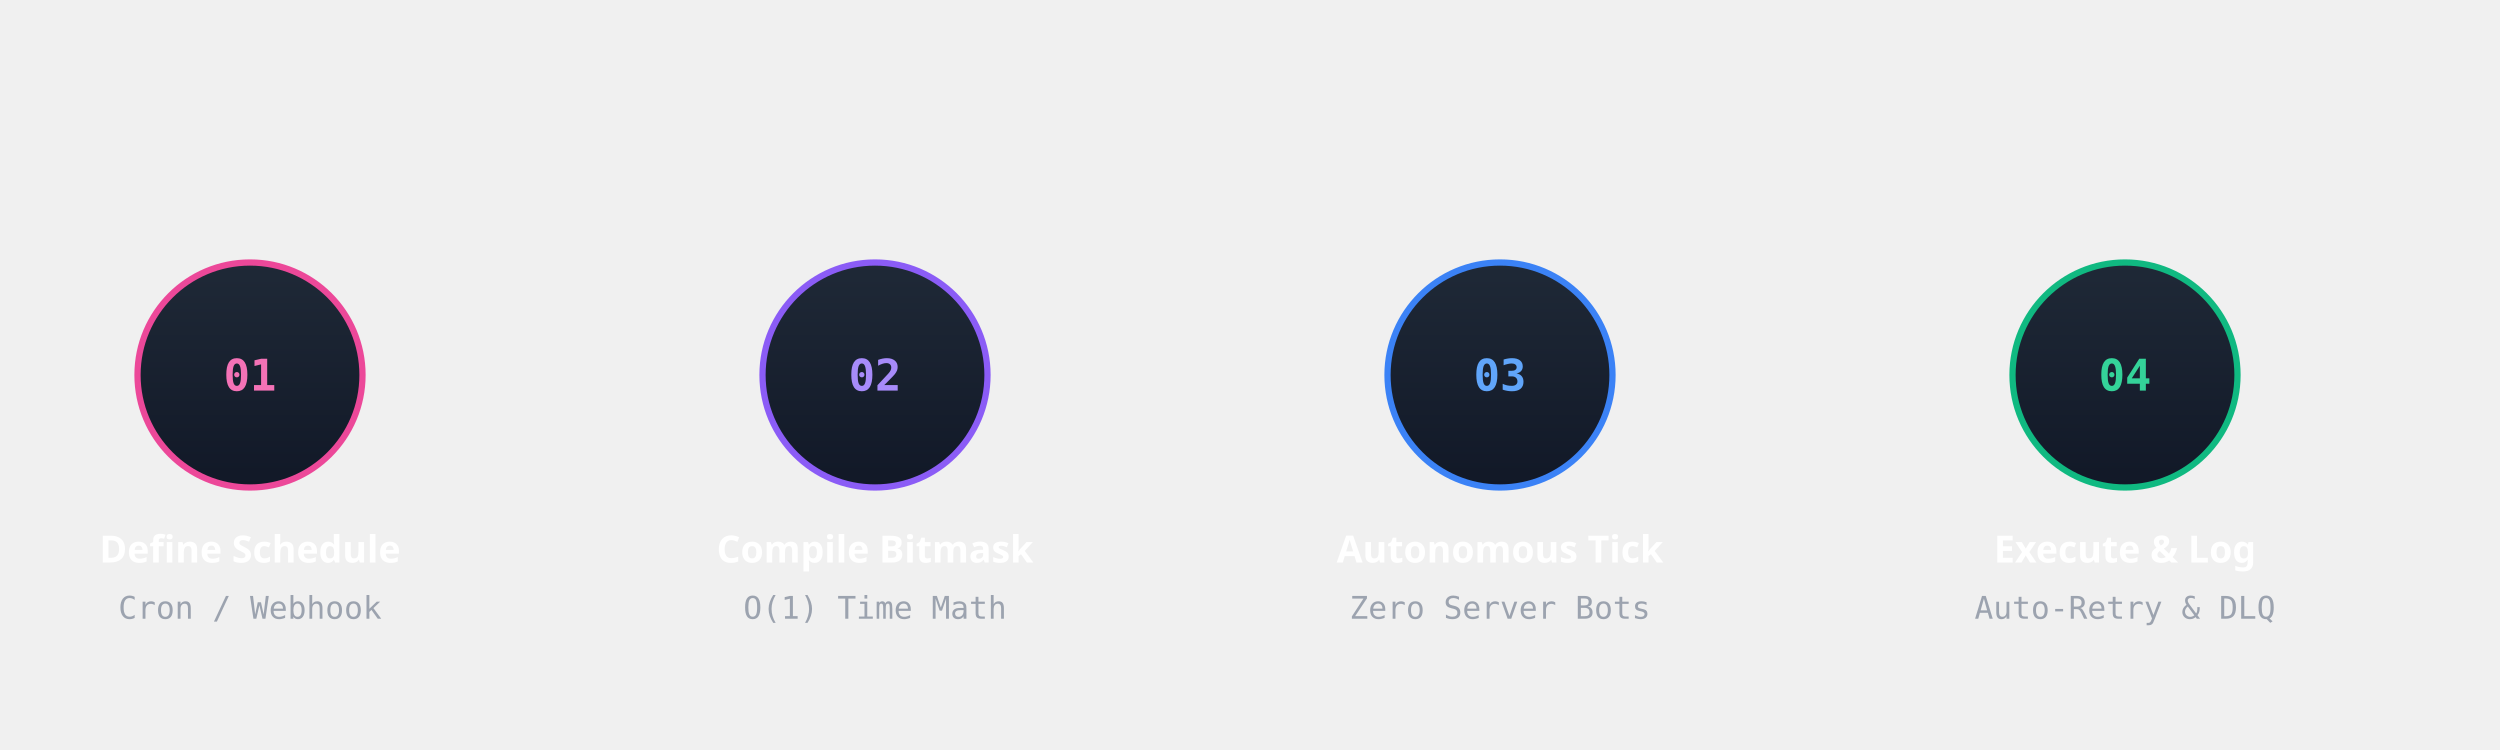
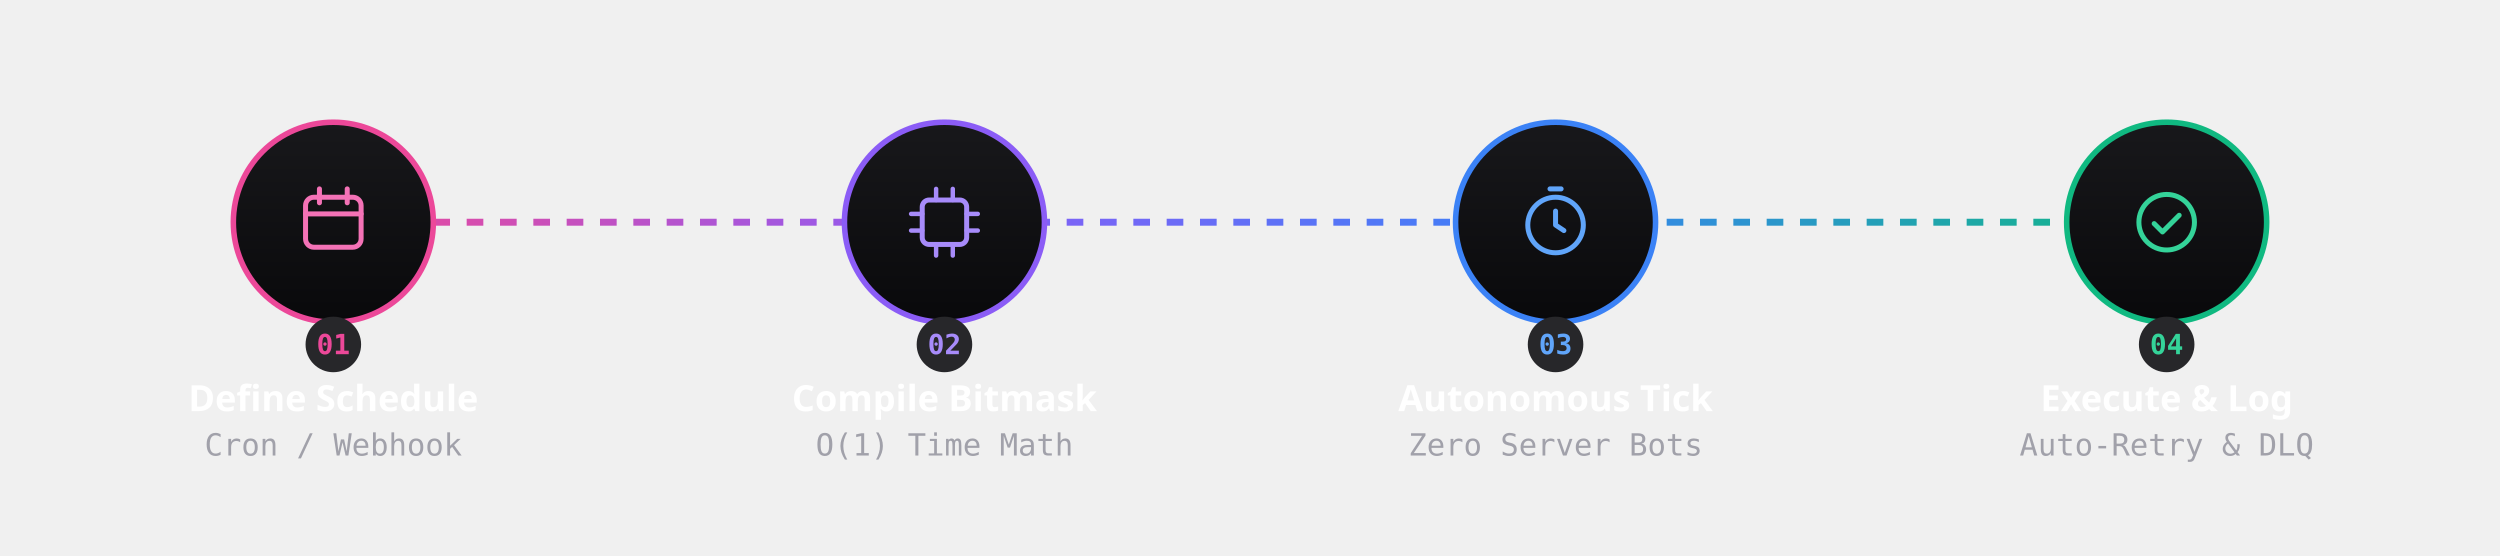
- <svg xmlns="http://www.w3.org/2000/svg" viewBox="0 0 800 240" width="800" height="240" fill="none">
+ <svg xmlns="http://www.w3.org/2000/svg" viewBox="0 0 900 200" width="900" height="200" fill="none">
  <defs>
-     <linearGradient id="lineGrad" x1="0%" y1="0%" x2="100%" y2="0%">
+     <linearGradient id="lineGrad" x1="120" y1="0" x2="780" y2="0" gradientUnits="userSpaceOnUse">
      <stop offset="0%" stop-color="#ec4899" />
-       <stop offset="50%" stop-color="#8b5cf6" />
+       <stop offset="33%" stop-color="#8b5cf6" />
+       <stop offset="66%" stop-color="#3b82f6" />
      <stop offset="100%" stop-color="#10b981" />
    </linearGradient>
    <linearGradient id="nodeBg" x1="0%" y1="0%" x2="0%" y2="100%">
-       <stop offset="0%" stop-color="#1f2937" />
-       <stop offset="100%" stop-color="#111827" />
+       <stop offset="0%" stop-color="#18181b" />
+       <stop offset="100%" stop-color="#09090b" />
    </linearGradient>
  </defs>
-   <line x1="80" y1="120" x2="720" y2="120" stroke="url(#lineGrad)" stroke-width="3" stroke-dasharray="6 6" />
-   <g transform="translate(80, 70)">
-     <circle cx="0" cy="50" r="36" fill="url(#nodeBg)" stroke="#ec4899" stroke-width="2" />
-     <text x="0" y="55" text-anchor="middle" fill="#f472b6" font-family="monospace" font-size="14" font-weight="bold">01</text>
-     <text x="0" y="110" text-anchor="middle" fill="#ffffff" font-family="system-ui, sans-serif" font-size="12" font-weight="bold">Define Schedule</text>
-     <text x="0" y="128" text-anchor="middle" fill="#9ca3af" font-family="monospace" font-size="10">Cron / Webhook</text>
+   <line x1="120" y1="80" x2="780" y2="80" stroke="url(#lineGrad)" stroke-width="2.5" stroke-dasharray="6 6" />
+   <g transform="translate(120, 80)">
+     <circle cx="0" cy="0" r="36" fill="url(#nodeBg)" stroke="#ec4899" stroke-width="2" />
+     <rect x="-10" y="-9" width="20" height="18" rx="3" stroke="#f472b6" stroke-width="1.8" />
+     <path d="M-10 -3h20M-5 -12v5M5 -12v5" stroke="#f472b6" stroke-width="1.8" stroke-linecap="round" />
+     <circle cx="0" cy="44" r="10" fill="#27272a" />
+     <text x="0" y="47.5" text-anchor="middle" fill="#ec4899" font-family="monospace" font-size="10" font-weight="bold">01</text>
+     <text x="0" y="68" text-anchor="middle" fill="#ffffff" font-family="system-ui, sans-serif" font-size="13" font-weight="bold">Define Schedule</text>
+     <text x="0" y="84" text-anchor="middle" fill="#a1a1aa" font-family="monospace" font-size="11">Cron / Webhook</text>
  </g>
-   <g transform="translate(280, 70)">
-     <circle cx="0" cy="50" r="36" fill="url(#nodeBg)" stroke="#8b5cf6" stroke-width="2" />
-     <text x="0" y="55" text-anchor="middle" fill="#a78bfa" font-family="monospace" font-size="14" font-weight="bold">02</text>
-     <text x="0" y="110" text-anchor="middle" fill="#ffffff" font-family="system-ui, sans-serif" font-size="12" font-weight="bold">Compile Bitmask</text>
-     <text x="0" y="128" text-anchor="middle" fill="#9ca3af" font-family="monospace" font-size="10">O(1) Time Math</text>
+   <g transform="translate(340, 80)">
+     <circle cx="0" cy="0" r="36" fill="url(#nodeBg)" stroke="#8b5cf6" stroke-width="2" />
+     <rect x="-8" y="-8" width="16" height="16" rx="2.5" stroke="#a78bfa" stroke-width="1.8" />
+     <path d="M-3 -12v4M3 -12v4M-3 8v4M3 8v4M-12 -3h4M-12 3h4M8 -3h4M8 3h4" stroke="#a78bfa" stroke-width="1.6" stroke-linecap="round" />
+     <circle cx="0" cy="44" r="10" fill="#27272a" />
+     <text x="0" y="47.5" text-anchor="middle" fill="#a78bfa" font-family="monospace" font-size="10" font-weight="bold">02</text>
+     <text x="0" y="68" text-anchor="middle" fill="#ffffff" font-family="system-ui, sans-serif" font-size="13" font-weight="bold">Compile Bitmask</text>
+     <text x="0" y="84" text-anchor="middle" fill="#a1a1aa" font-family="monospace" font-size="11">O(1) Time Math</text>
  </g>
-   <g transform="translate(480, 70)">
-     <circle cx="0" cy="50" r="36" fill="url(#nodeBg)" stroke="#3b82f6" stroke-width="2" />
-     <text x="0" y="55" text-anchor="middle" fill="#60a5fa" font-family="monospace" font-size="14" font-weight="bold">03</text>
-     <text x="0" y="110" text-anchor="middle" fill="#ffffff" font-family="system-ui, sans-serif" font-size="12" font-weight="bold">Autonomous Tick</text>
-     <text x="0" y="128" text-anchor="middle" fill="#9ca3af" font-family="monospace" font-size="10">Zero Server Bots</text>
+   <g transform="translate(560, 80)">
+     <circle cx="0" cy="0" r="36" fill="url(#nodeBg)" stroke="#3b82f6" stroke-width="2" />
+     <circle cx="0" cy="1" r="10" stroke="#60a5fa" stroke-width="1.8" />
+     <path d="M0 -4v5l3 2M-2 -12h4" stroke="#60a5fa" stroke-width="1.8" stroke-linecap="round" stroke-linejoin="round" />
+     <circle cx="0" cy="44" r="10" fill="#27272a" />
+     <text x="0" y="47.5" text-anchor="middle" fill="#60a5fa" font-family="monospace" font-size="10" font-weight="bold">03</text>
+     <text x="0" y="68" text-anchor="middle" fill="#ffffff" font-family="system-ui, sans-serif" font-size="13" font-weight="bold">Autonomous Tick</text>
+     <text x="0" y="84" text-anchor="middle" fill="#a1a1aa" font-family="monospace" font-size="11">Zero Server Bots</text>
  </g>
-   <g transform="translate(680, 70)">
-     <circle cx="0" cy="50" r="36" fill="url(#nodeBg)" stroke="#10b981" stroke-width="2" />
-     <text x="0" y="55" text-anchor="middle" fill="#34d399" font-family="monospace" font-size="14" font-weight="bold">04</text>
-     <text x="0" y="110" text-anchor="middle" fill="#ffffff" font-family="system-ui, sans-serif" font-size="12" font-weight="bold">Execute &amp; Log</text>
-     <text x="0" y="128" text-anchor="middle" fill="#9ca3af" font-family="monospace" font-size="10">Auto-Retry &amp; DLQ</text>
+   <g transform="translate(780, 80)">
+     <circle cx="0" cy="0" r="36" fill="url(#nodeBg)" stroke="#10b981" stroke-width="2" />
+     <circle cx="0" cy="0" r="10" stroke="#34d399" stroke-width="1.8" />
+     <path d="M-4.5 0.5l3 3 6-6" stroke="#34d399" stroke-width="1.8" stroke-linecap="round" stroke-linejoin="round" />
+     <circle cx="0" cy="44" r="10" fill="#27272a" />
+     <text x="0" y="47.5" text-anchor="middle" fill="#34d399" font-family="monospace" font-size="10" font-weight="bold">04</text>
+     <text x="0" y="68" text-anchor="middle" fill="#ffffff" font-family="system-ui, sans-serif" font-size="13" font-weight="bold">Execute &amp; Log</text>
+     <text x="0" y="84" text-anchor="middle" fill="#a1a1aa" font-family="monospace" font-size="11">Auto-Retry &amp; DLQ</text>
  </g>
</svg>
